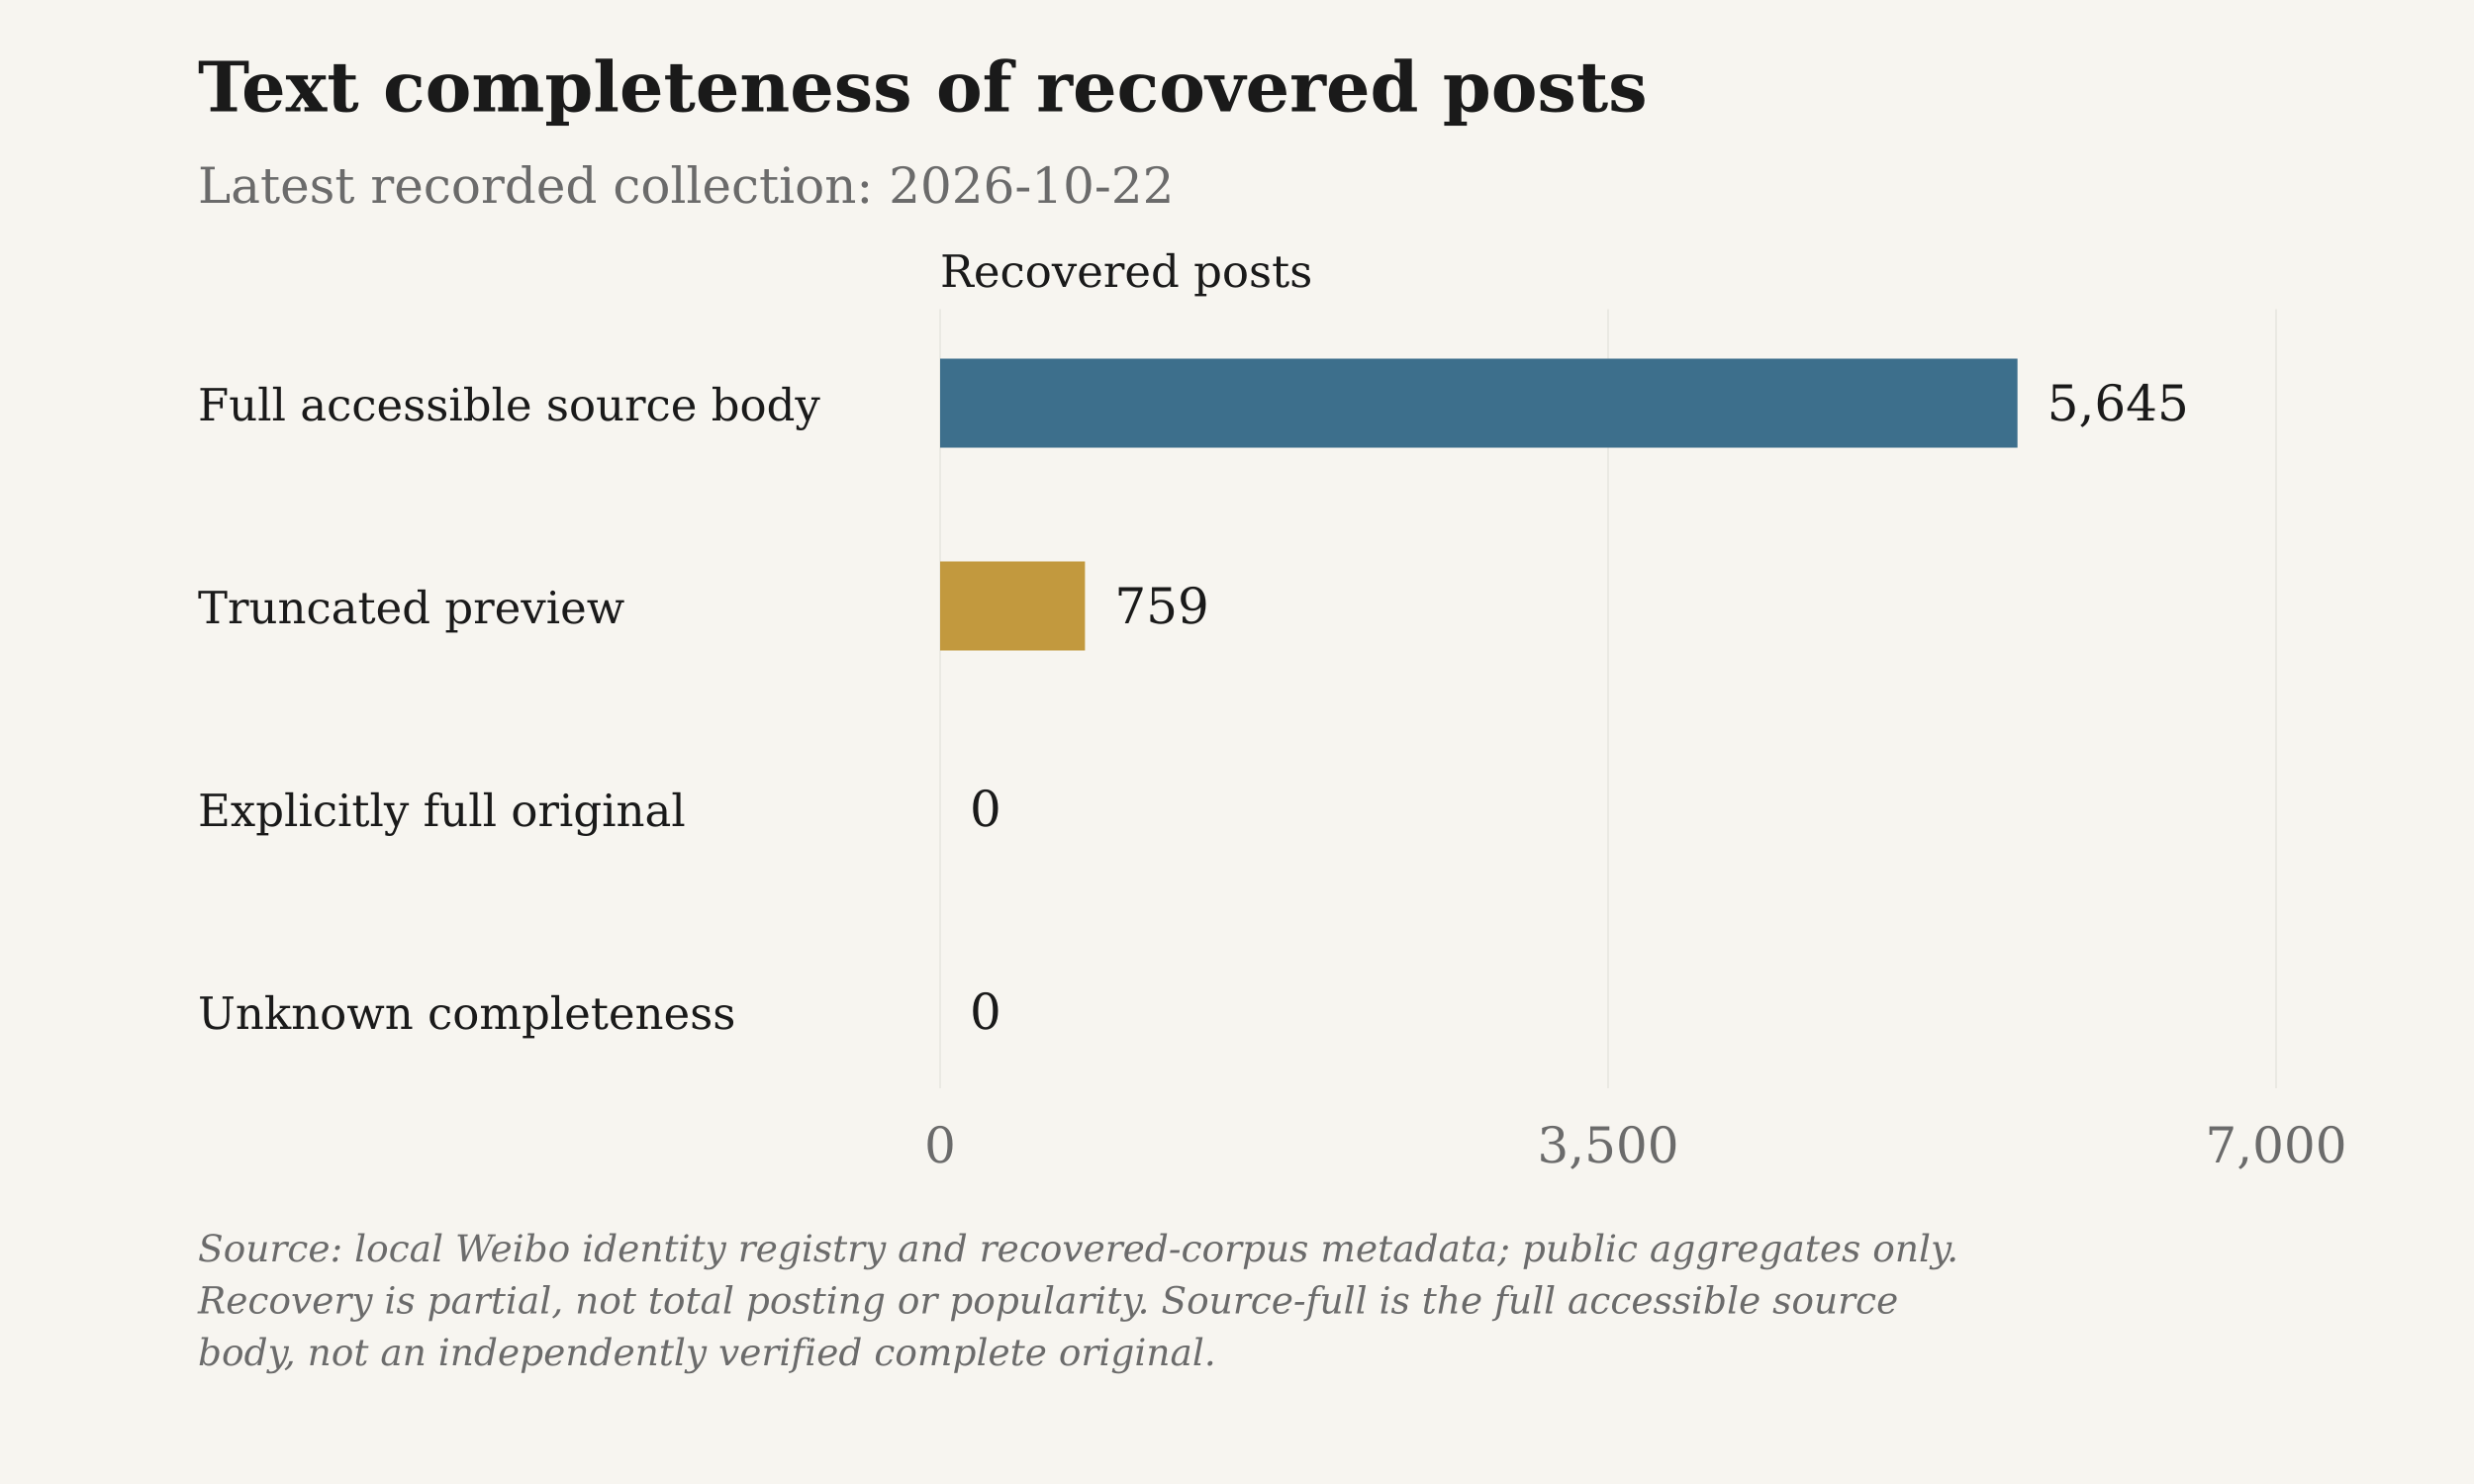
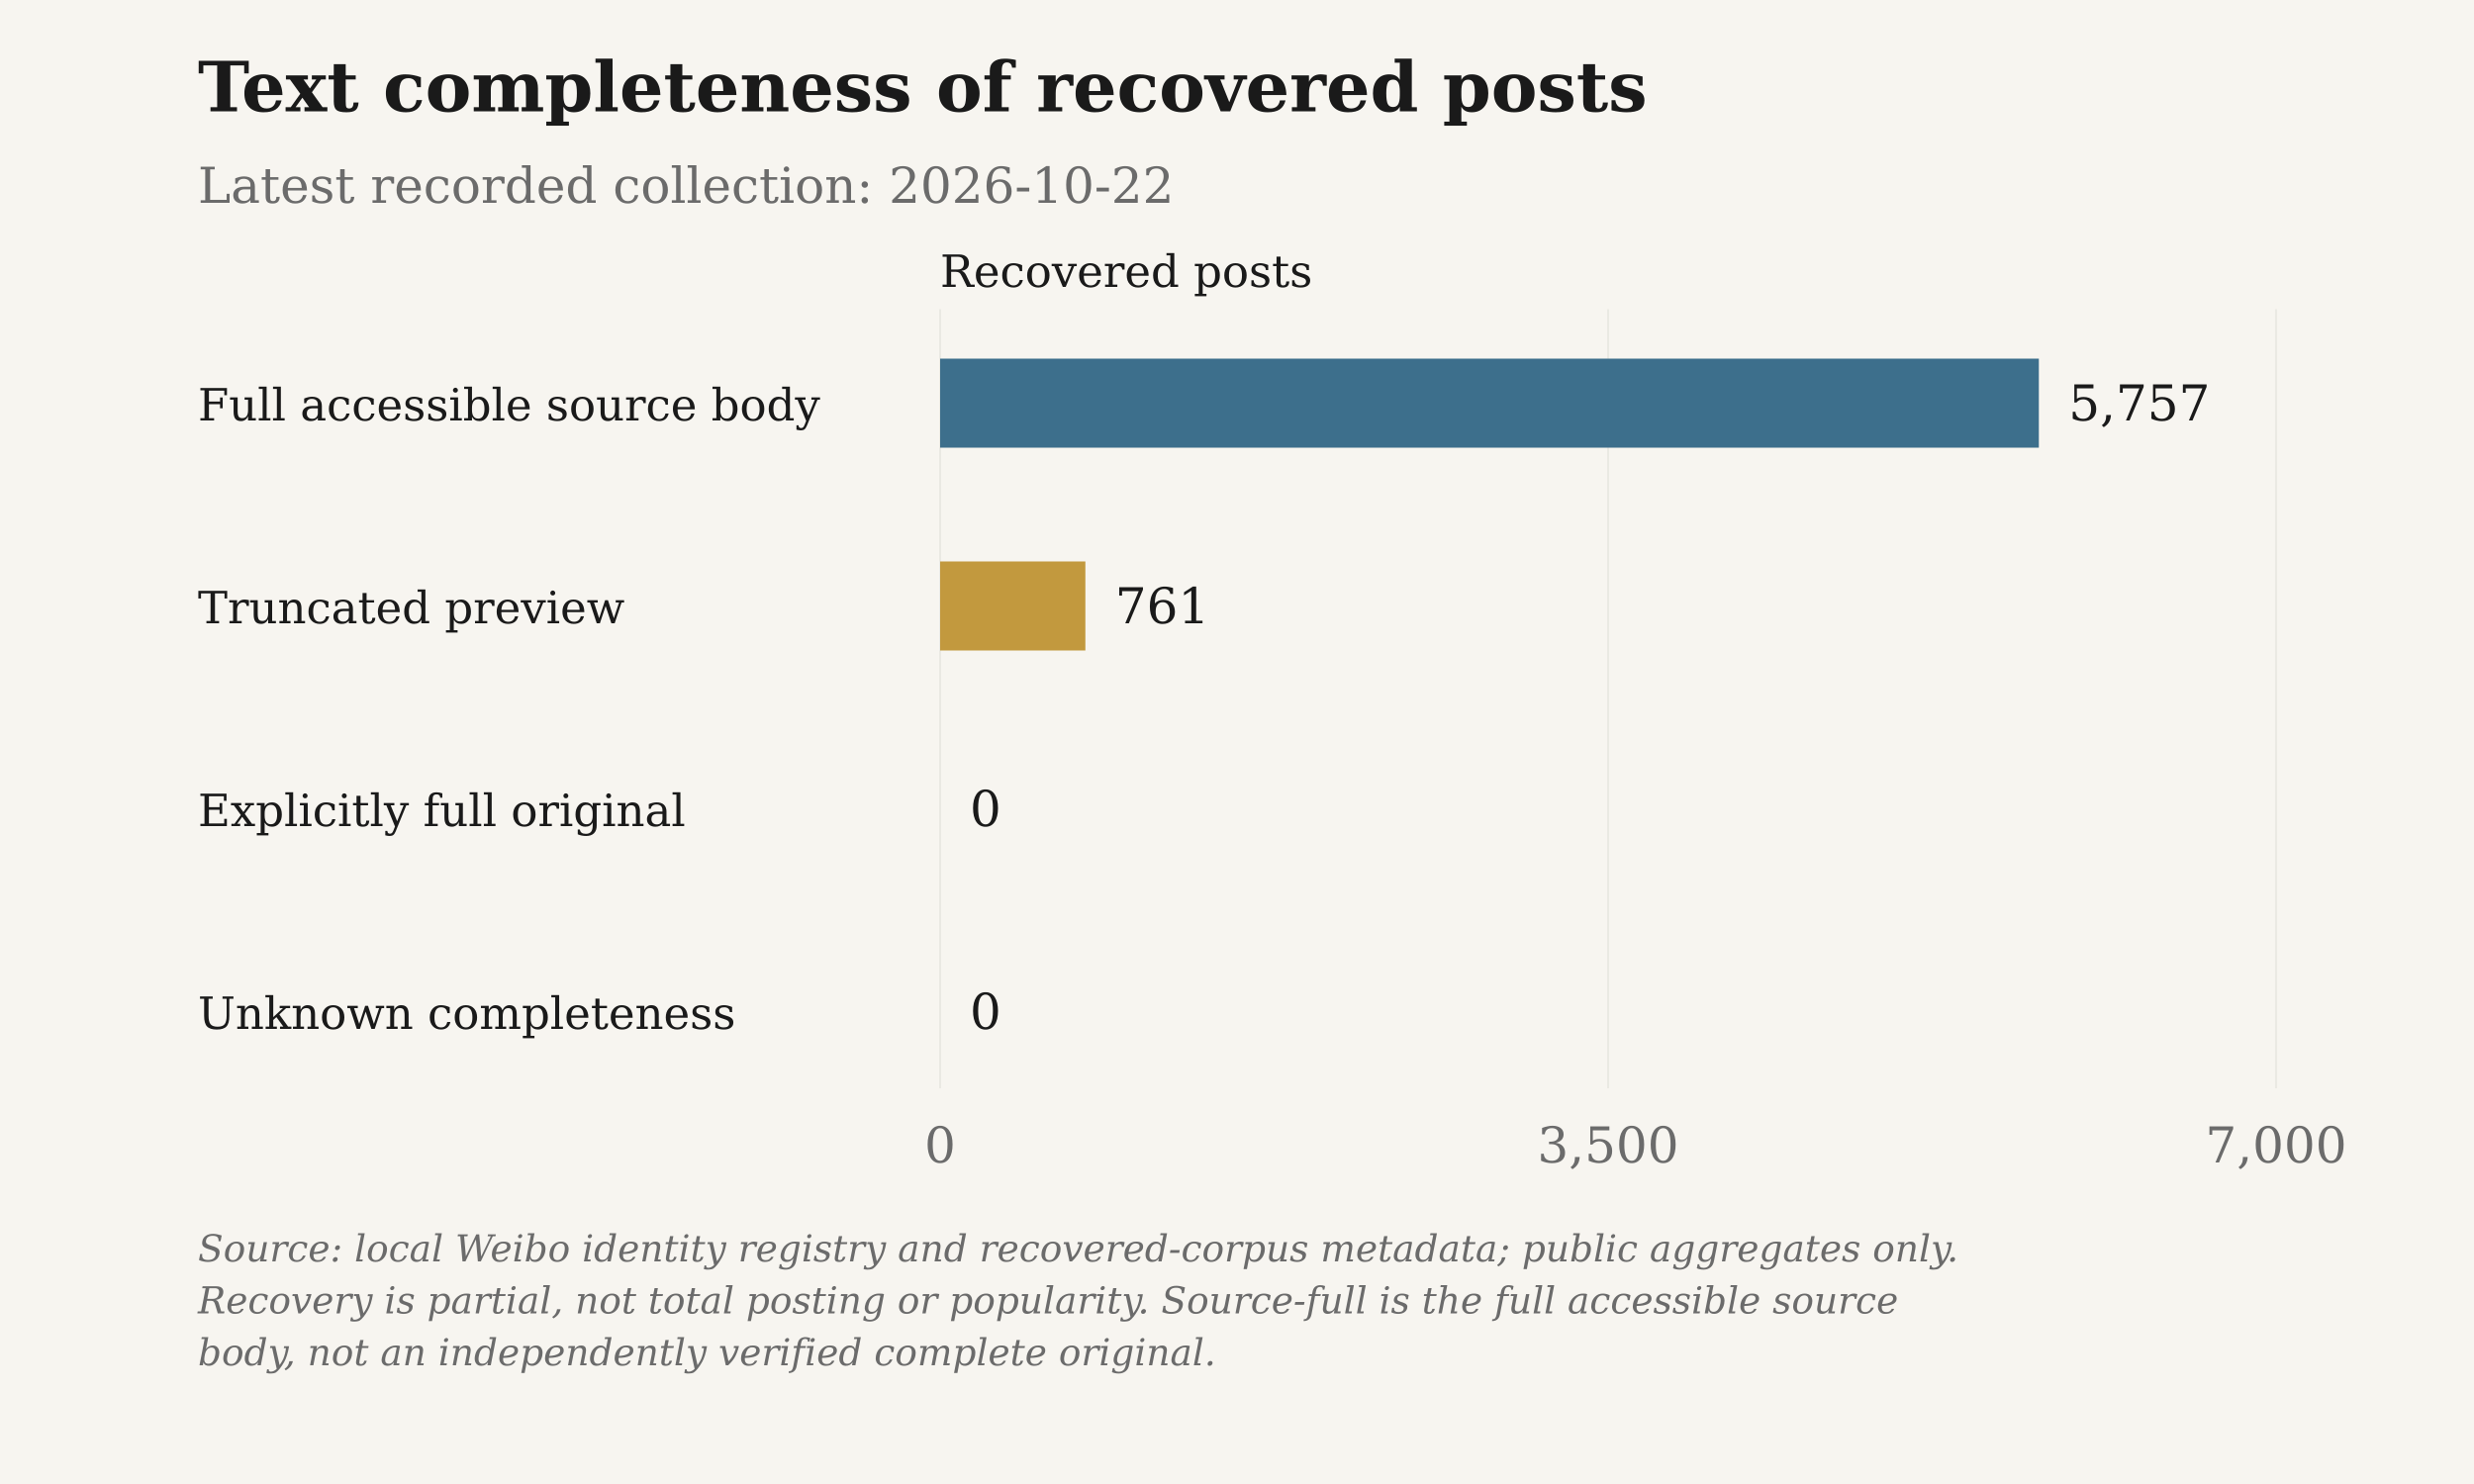
<svg xmlns="http://www.w3.org/2000/svg" viewBox="0 0 1000 600" role="img" aria-label="Text completeness of recovered posts">
  <rect class="chart-background" width="1000" height="600" fill="#F7F5F0" />
  <g font-family="DejaVu Serif, Georgia, 'Times New Roman', serif" font-size="20" fill="#6B6B6B">
    <text x="80" y="45" font-size="28" font-weight="bold" fill="#1A1A1A">Text completeness of recovered posts</text>
    <text x="80" y="82">Latest recorded collection: 2026-10-22</text>
    <text class="axis-unit" x="380" y="116" font-size="18" fill="#1A1A1A">Recovered posts</text>
    <path d="M380.00 125V440" stroke="#D6D3CC" stroke-opacity=".6" stroke-width=".5" />
    <text x="380.00" y="470" text-anchor="middle">0</text>
    <path d="M650.00 125V440" stroke="#D6D3CC" stroke-opacity=".6" stroke-width=".5" />
    <text x="650.00" y="470" text-anchor="middle">3,500</text>
    <path d="M920.00 125V440" stroke="#D6D3CC" stroke-opacity=".6" stroke-width=".5" />
    <text x="920.00" y="470" text-anchor="middle">7,000</text>
    <text x="80" y="170" font-size="18" fill="#1A1A1A">Full accessible source body</text>
-     <rect class="data-bar" data-label="Full accessible source body" data-value="5645" x="380" y="145" width="435.47" height="36" fill="#3D6F8C" />
-     <text x="827.47" y="170" fill="#1A1A1A">5,645</text>
+     <rect class="data-bar" data-label="Full accessible source body" data-value="5757" x="380" y="145" width="444.11" height="36" fill="#3D6F8C" />
+     <text x="836.11" y="170" fill="#1A1A1A">5,757</text>
    <text x="80" y="252" font-size="18" fill="#1A1A1A">Truncated preview</text>
-     <rect class="data-bar" data-label="Truncated preview" data-value="759" x="380" y="227" width="58.55" height="36" fill="#C2993E" />
-     <text x="450.55" y="252" fill="#1A1A1A">759</text>
+     <rect class="data-bar" data-label="Truncated preview" data-value="761" x="380" y="227" width="58.71" height="36" fill="#C2993E" />
+     <text x="450.71" y="252" fill="#1A1A1A">761</text>
    <text x="80" y="334" font-size="18" fill="#1A1A1A">Explicitly full original</text>
    <rect class="data-bar" data-label="Explicitly full original" data-value="0" x="380" y="309" width="0.00" height="36" fill="#4A7C59" />
    <text x="392.00" y="334" fill="#1A1A1A">0</text>
    <text x="80" y="416" font-size="18" fill="#1A1A1A">Unknown completeness</text>
    <rect class="data-bar" data-label="Unknown completeness" data-value="0" x="380" y="391" width="0.00" height="36" fill="#6B6B6B" />
    <text x="392.00" y="416" fill="#1A1A1A">0</text>
    <text class="figure-source" x="80" y="510" font-size="15" font-style="italic">Source: local Weibo identity registry and recovered-corpus metadata; public aggregates only.</text>
    <text class="figure-source" x="80" y="531" font-size="15" font-style="italic">Recovery is partial, not total posting or popularity. Source-full is the full accessible source</text>
    <text class="figure-source" x="80" y="552" font-size="15" font-style="italic">body, not an independently verified complete original.</text>
  </g>
</svg>
